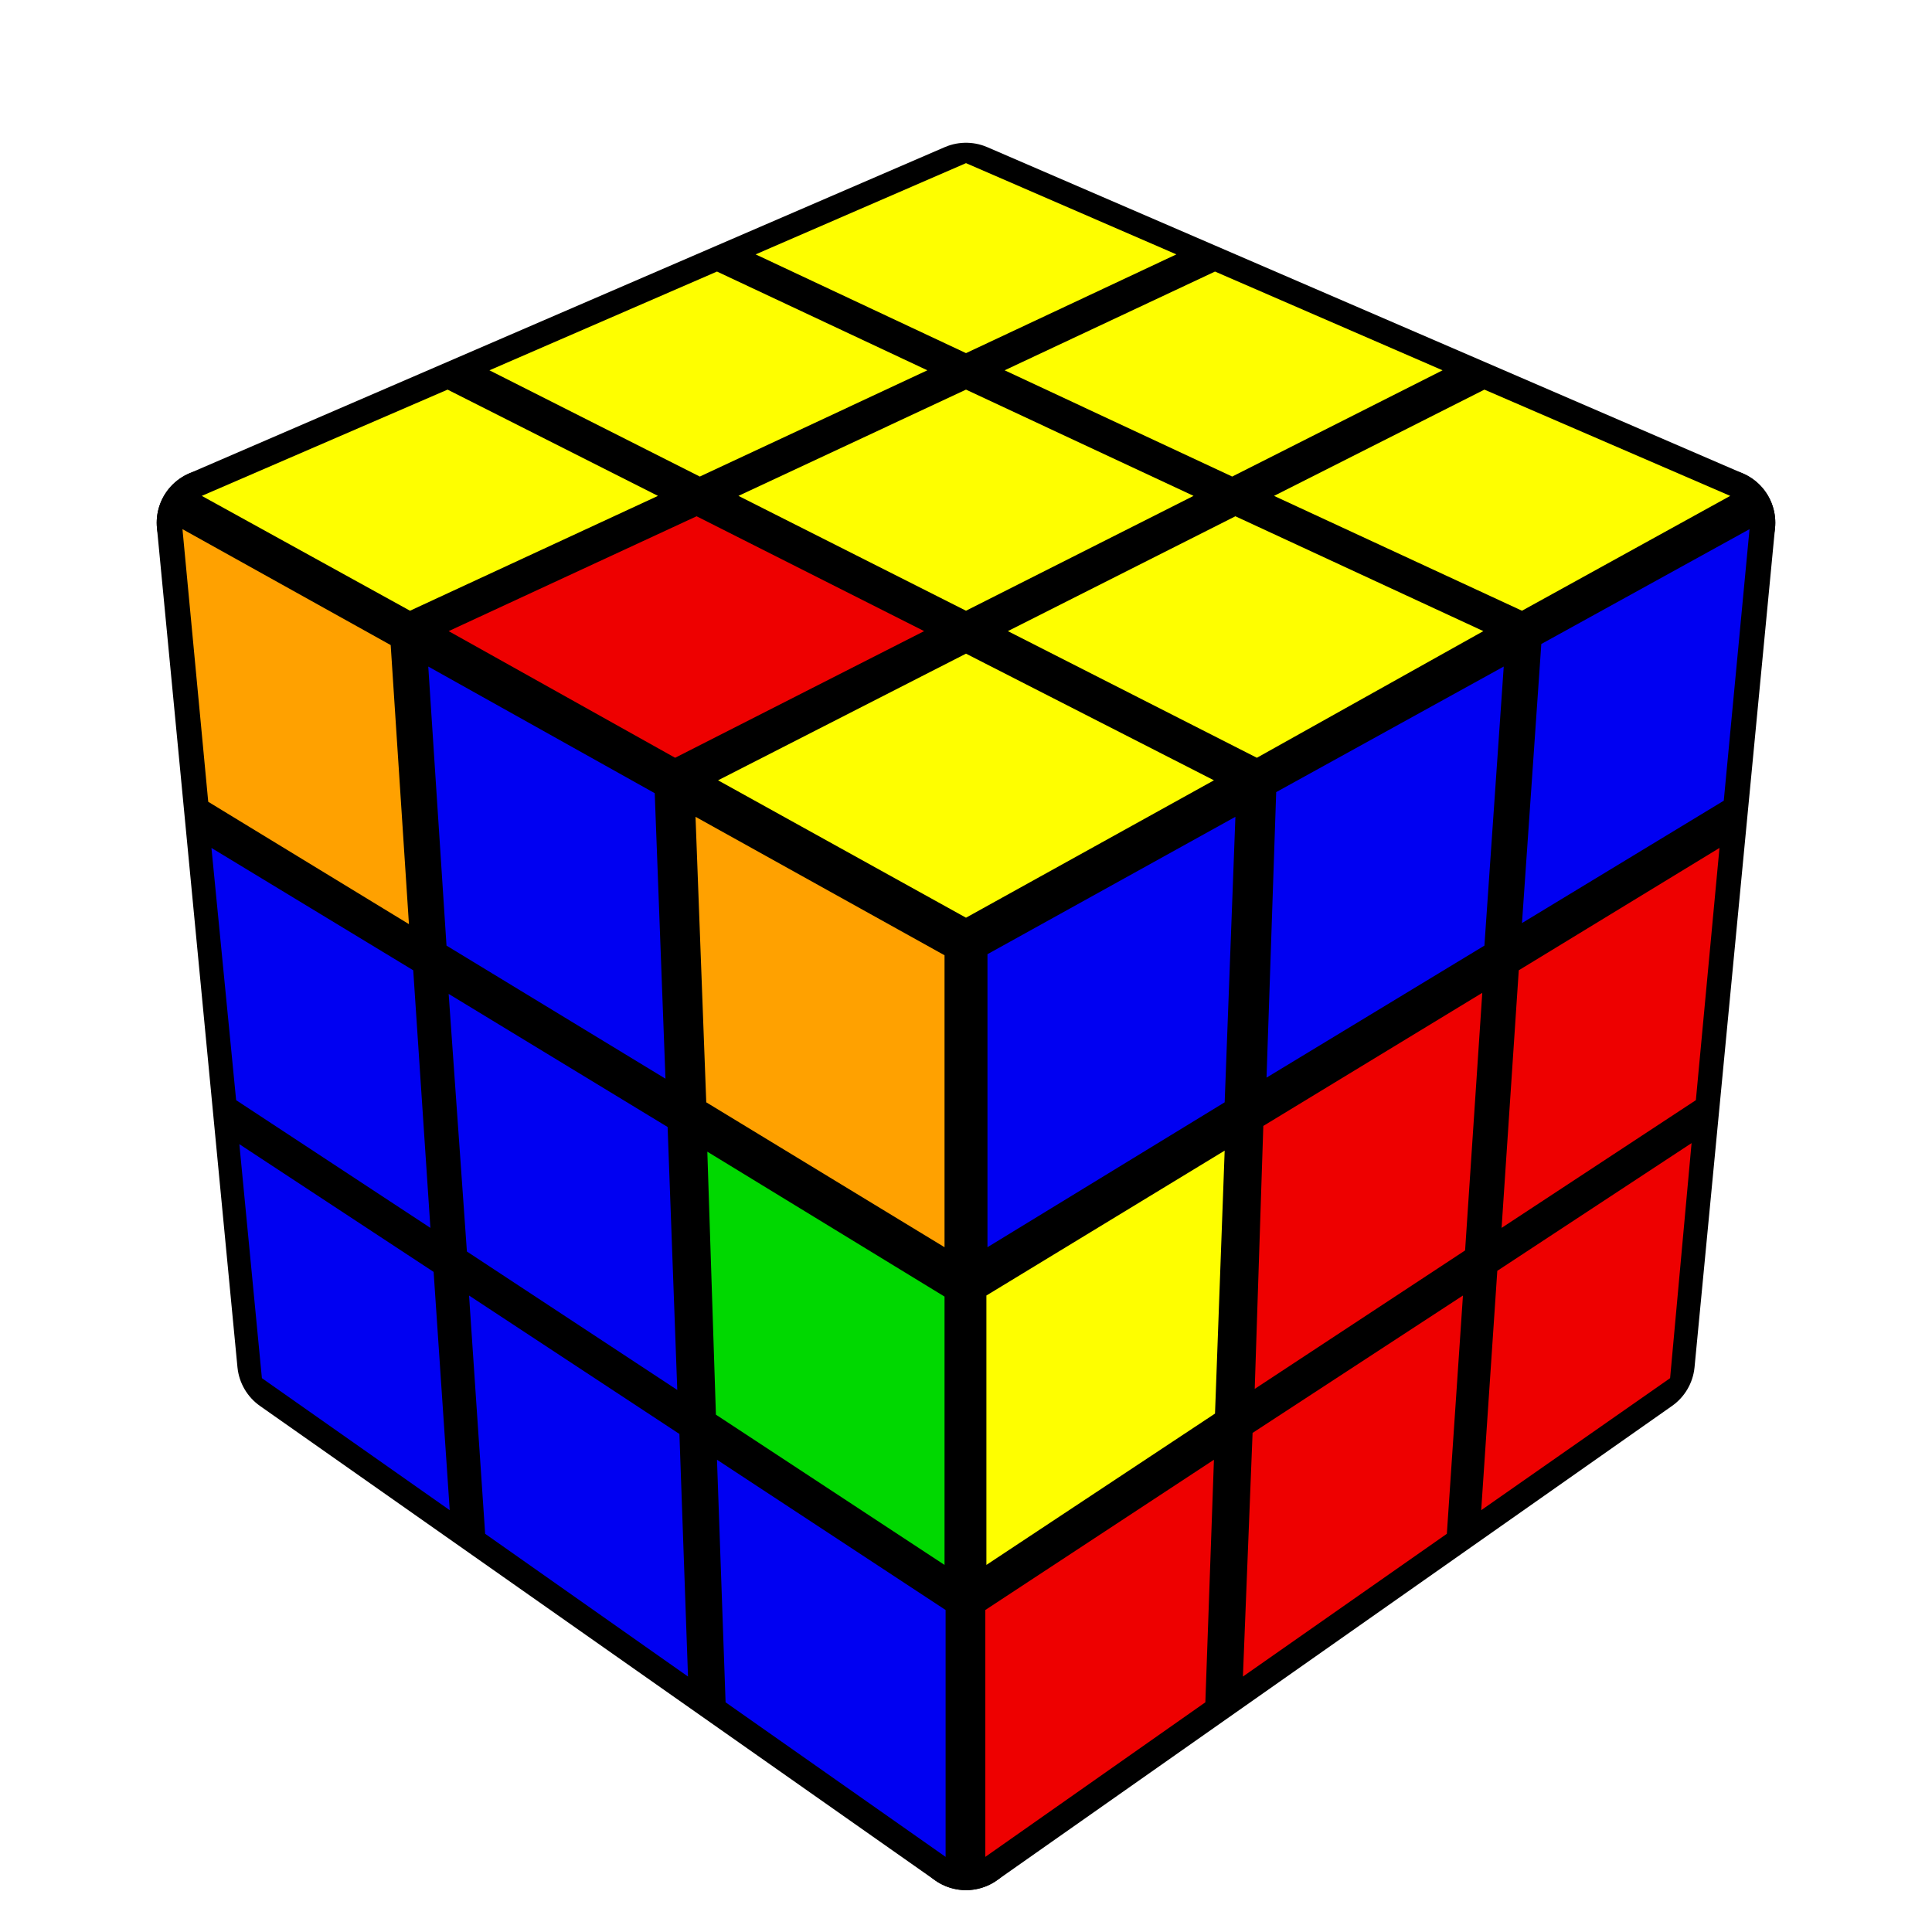
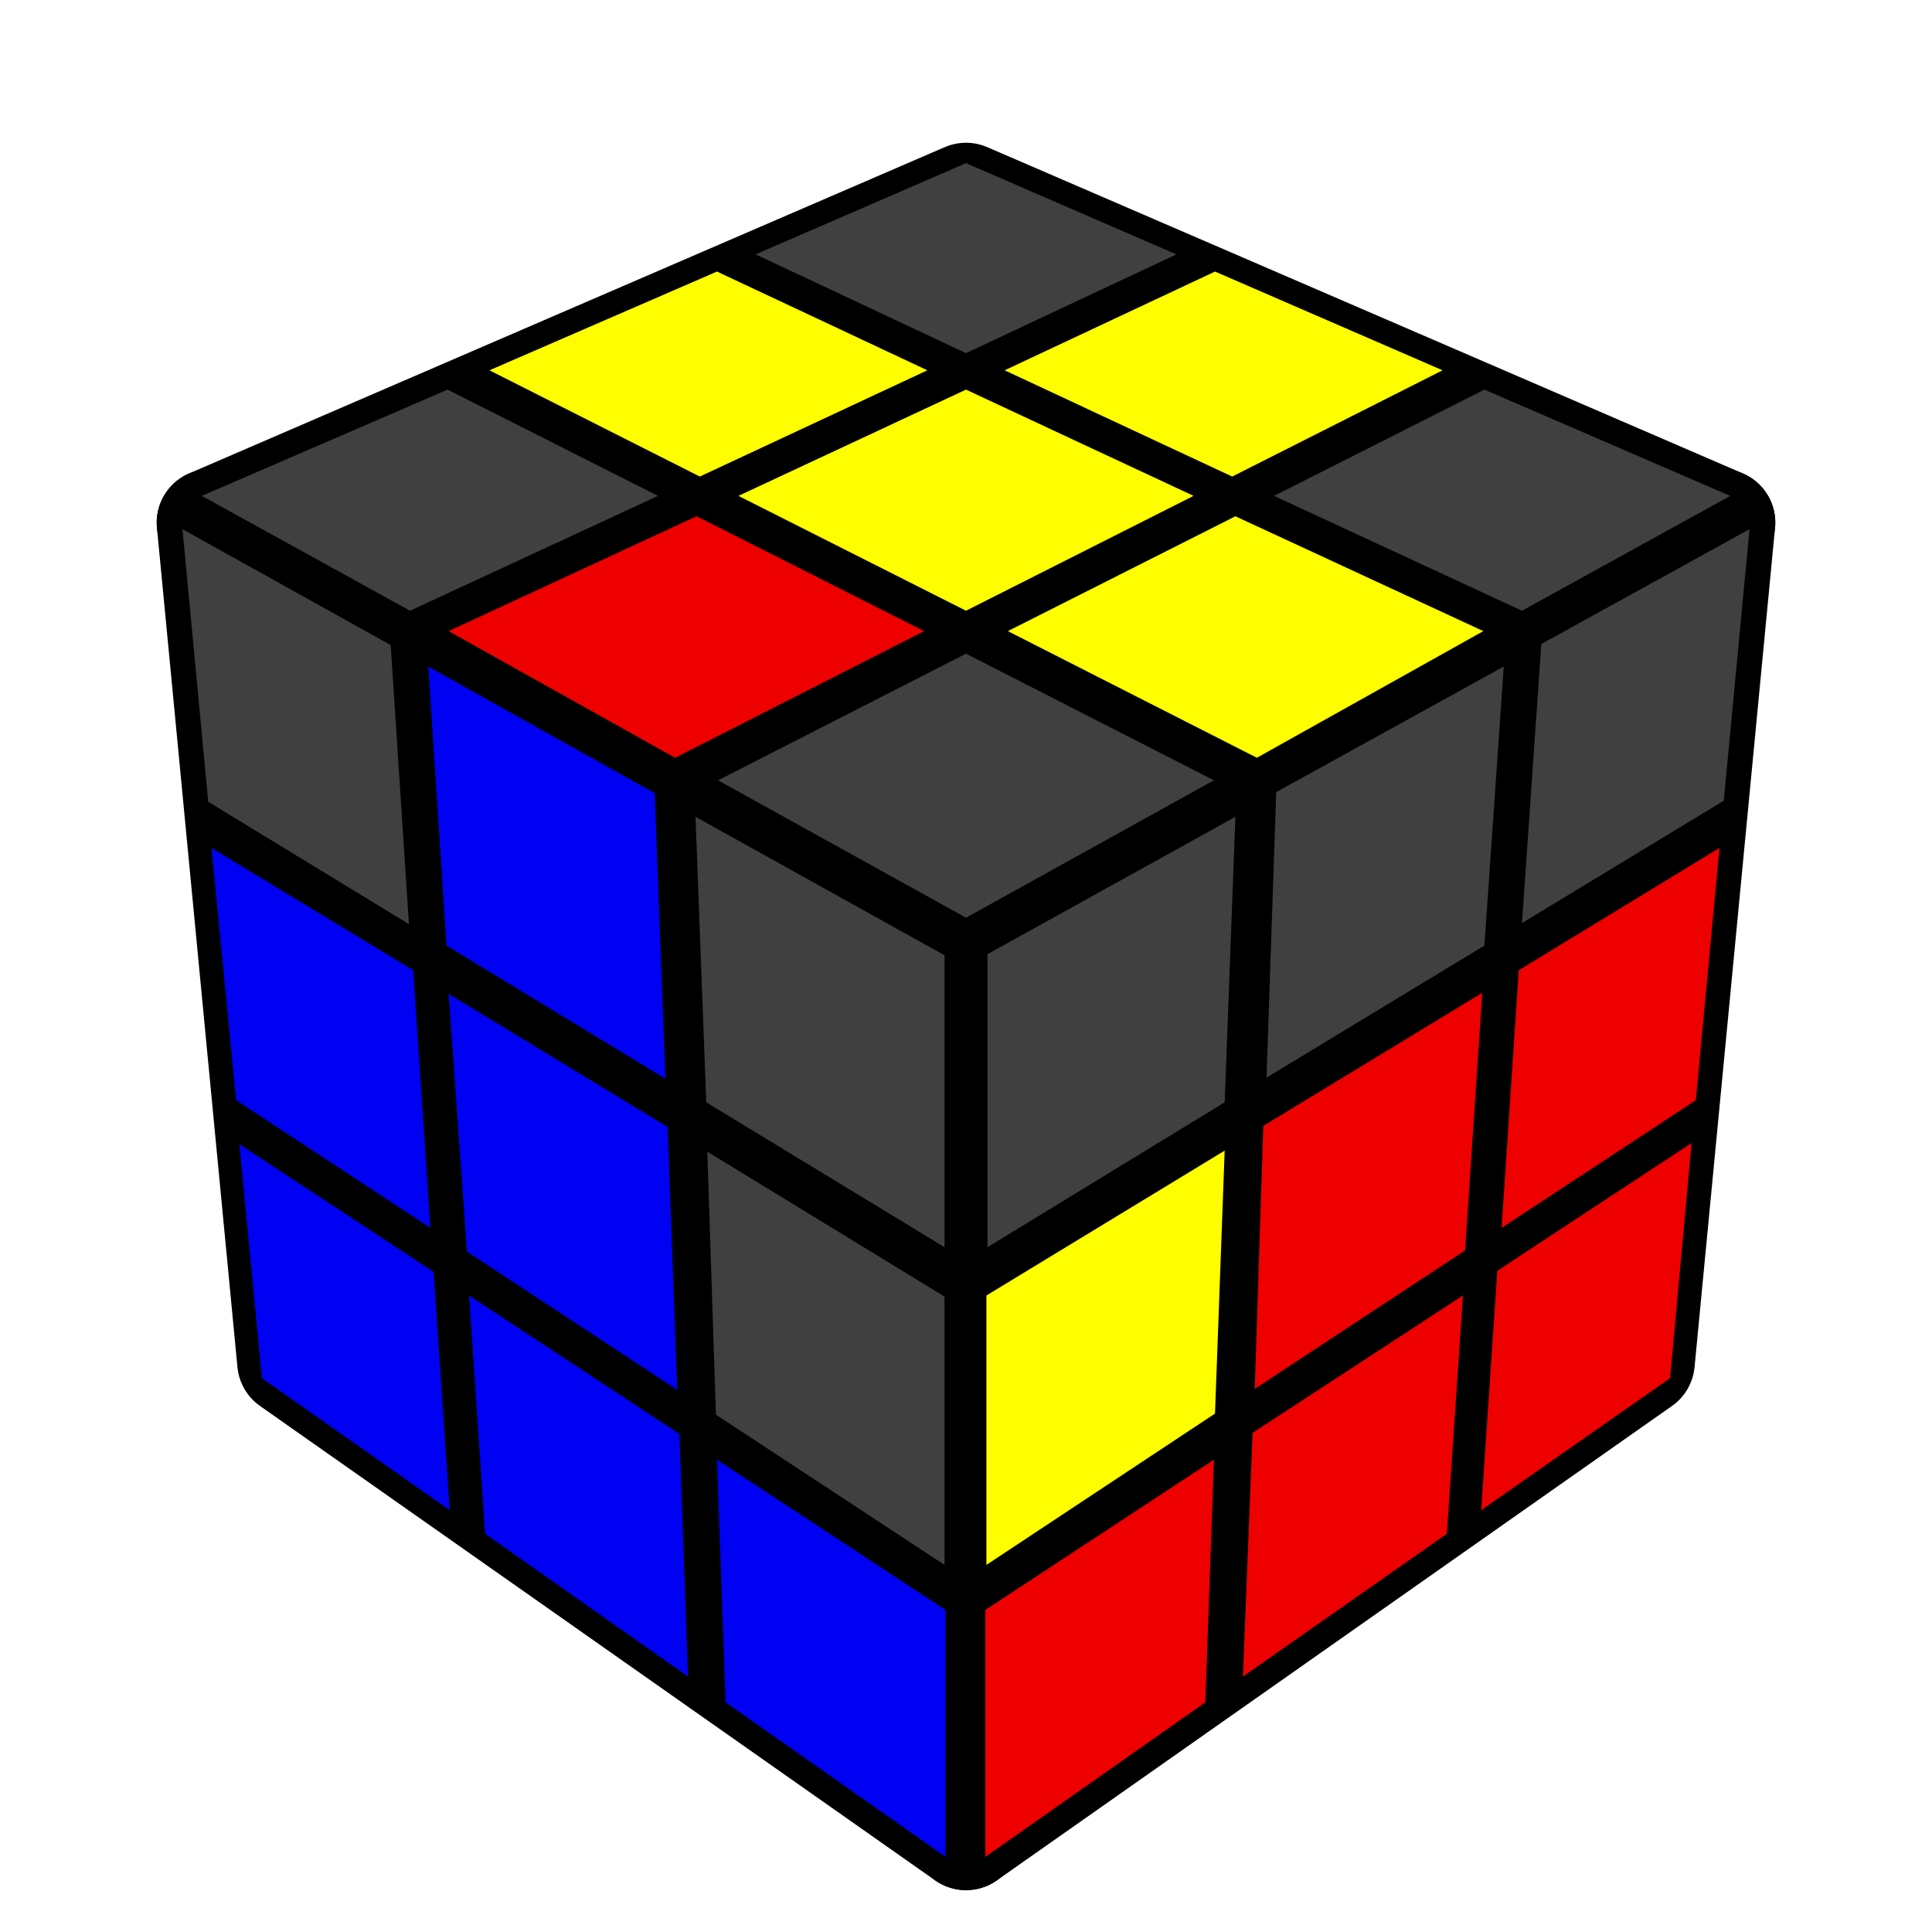
<svg xmlns="http://www.w3.org/2000/svg" version="1.1" width="220" height="220" viewBox="-0.9 -0.9 1.8 1.8">
  <g style="stroke-width:0.1;stroke-linejoin:round;opacity:1">
    <polygon fill="#000000" stroke="#000000" points="-4.9165444344952E-17,-0.717 0.704,-0.413 6.3108540577985E-17,-0.022 -0.704,-0.413" />
    <polygon fill="#000000" stroke="#000000" points="6.3108540577985E-17,-0.022 0.704,-0.413 0.629,0.369 5.5589468959362E-17,0.811" />
    <polygon fill="#000000" stroke="#000000" points="-0.704,-0.413 6.3108540577985E-17,-0.022 5.5589468959362E-17,0.811 -0.629,0.369" />
  </g>
  <g style="opacity:1;stroke-opacity:0.5;stroke-width:0;stroke-linejoin:round">
-     <polygon fill="#FEFE00" stroke="#000000" points="-4.9439549272153E-17,-0.748 0.196,-0.663 -1.6979580126642E-17,-0.571 -0.196,-0.663" />
+     <polygon fill="#404040" stroke="#000000" points="-4.9439549272153E-17,-0.748 0.196,-0.663 -1.6979580126642E-17,-0.571 -0.196,-0.663" />
    <polygon fill="#FEFE00" stroke="#000000" points="0.232,-0.647 0.444,-0.555 0.248,-0.456 0.036,-0.555" />
-     <polygon fill="#FEFE00" stroke="#000000" points="0.483,-0.537 0.712,-0.438 0.518,-0.331 0.287,-0.438" />
+     <polygon fill="#404040" stroke="#000000" points="0.483,-0.537 0.712,-0.438 0.518,-0.331 0.287,-0.438" />
    <polygon fill="#FEFE00" stroke="#000000" points="-0.232,-0.647 -0.036,-0.555 -0.248,-0.456 -0.444,-0.555" />
    <polygon fill="#FEFE00" stroke="#000000" points="-1.1906711768916E-17,-0.537 0.212,-0.438 1.3125827139793E-17,-0.331 -0.212,-0.438" />
    <polygon fill="#FEFE00" stroke="#000000" points="0.251,-0.419 0.482,-0.312 0.271,-0.194 0.039,-0.312" />
-     <polygon fill="#FEFE00" stroke="#000000" points="-0.483,-0.537 -0.287,-0.438 -0.518,-0.331 -0.712,-0.438" />
+     <polygon fill="#404040" stroke="#000000" points="-0.483,-0.537 -0.287,-0.438 -0.518,-0.331 -0.712,-0.438" />
    <polygon fill="#EE0000" stroke="#000000" points="-0.251,-0.419 -0.039,-0.312 -0.271,-0.194 -0.482,-0.312" />
-     <polygon fill="#FEFE00" stroke="#000000" points="1.9219742927126E-17,-0.291 0.231,-0.173 6.3251582941518E-17,-0.045 -0.231,-0.173" />
-     <polygon fill="#0000F2" stroke="#000000" points="0.02,-0.011 0.251,-0.139 0.241,0.127 0.02,0.262" />
-     <polygon fill="#0000F2" stroke="#000000" points="0.289,-0.162 0.501,-0.279 0.483,-0.019 0.28,0.104" />
-     <polygon fill="#0000F2" stroke="#000000" points="0.536,-0.3 0.73,-0.407 0.706,-0.154 0.518,-0.04" />
+     <polygon fill="#404040" stroke="#000000" points="1.9219742927126E-17,-0.291 0.231,-0.173 6.3251582941518E-17,-0.045 -0.231,-0.173" />
+     <polygon fill="#404040" stroke="#000000" points="0.02,-0.011 0.251,-0.139 0.241,0.127 0.02,0.262" />
+     <polygon fill="#404040" stroke="#000000" points="0.289,-0.162 0.501,-0.279 0.483,-0.019 0.28,0.104" />
+     <polygon fill="#404040" stroke="#000000" points="0.536,-0.3 0.73,-0.407 0.706,-0.154 0.518,-0.04" />
    <polygon fill="#FEFE00" stroke="#000000" points="0.019,0.307 0.241,0.172 0.232,0.417 0.019,0.558" />
    <polygon fill="#EE0000" stroke="#000000" points="0.277,0.149 0.481,0.025 0.465,0.265 0.269,0.394" />
    <polygon fill="#EE0000" stroke="#000000" points="0.515,0.004 0.702,-0.11 0.68,0.125 0.499,0.244" />
    <polygon fill="#EE0000" stroke="#000000" points="0.018,0.6 0.231,0.46 0.223,0.686 0.018,0.83" />
    <polygon fill="#EE0000" stroke="#000000" points="0.267,0.435 0.463,0.307 0.448,0.529 0.258,0.662" />
    <polygon fill="#EE0000" stroke="#000000" points="0.495,0.284 0.676,0.165 0.656,0.384 0.48,0.507" />
-     <polygon fill="#FFA100" stroke="#000000" points="-0.73,-0.407 -0.536,-0.299 -0.519,-0.039 -0.706,-0.153" />
+     <polygon fill="#404040" stroke="#000000" points="-0.73,-0.407 -0.536,-0.299 -0.519,-0.039 -0.706,-0.153" />
    <polygon fill="#0000F2" stroke="#000000" points="-0.501,-0.279 -0.29,-0.161 -0.28,0.105 -0.484,-0.019" />
-     <polygon fill="#FFA100" stroke="#000000" points="-0.252,-0.139 -0.02,-0.01 -0.02,0.262 -0.242,0.127" />
+     <polygon fill="#404040" stroke="#000000" points="-0.252,-0.139 -0.02,-0.01 -0.02,0.262 -0.242,0.127" />
    <polygon fill="#0000F2" stroke="#000000" points="-0.703,-0.11 -0.515,0.004 -0.499,0.244 -0.68,0.125" />
    <polygon fill="#0000F2" stroke="#000000" points="-0.482,0.026 -0.278,0.15 -0.269,0.395 -0.465,0.266" />
-     <polygon fill="#00D800" stroke="#000000" points="-0.241,0.173 -0.02,0.308 -0.02,0.558 -0.233,0.418" />
+     <polygon fill="#404040" stroke="#000000" points="-0.241,0.173 -0.02,0.308 -0.02,0.558 -0.233,0.418" />
    <polygon fill="#0000F2" stroke="#000000" points="-0.677,0.166 -0.496,0.285 -0.481,0.507 -0.656,0.384" />
    <polygon fill="#0000F2" stroke="#000000" points="-0.463,0.307 -0.267,0.436 -0.259,0.662 -0.448,0.529" />
    <polygon fill="#0000F2" stroke="#000000" points="-0.232,0.46 -0.019,0.6 -0.019,0.83 -0.224,0.686" />
  </g>
</svg>
